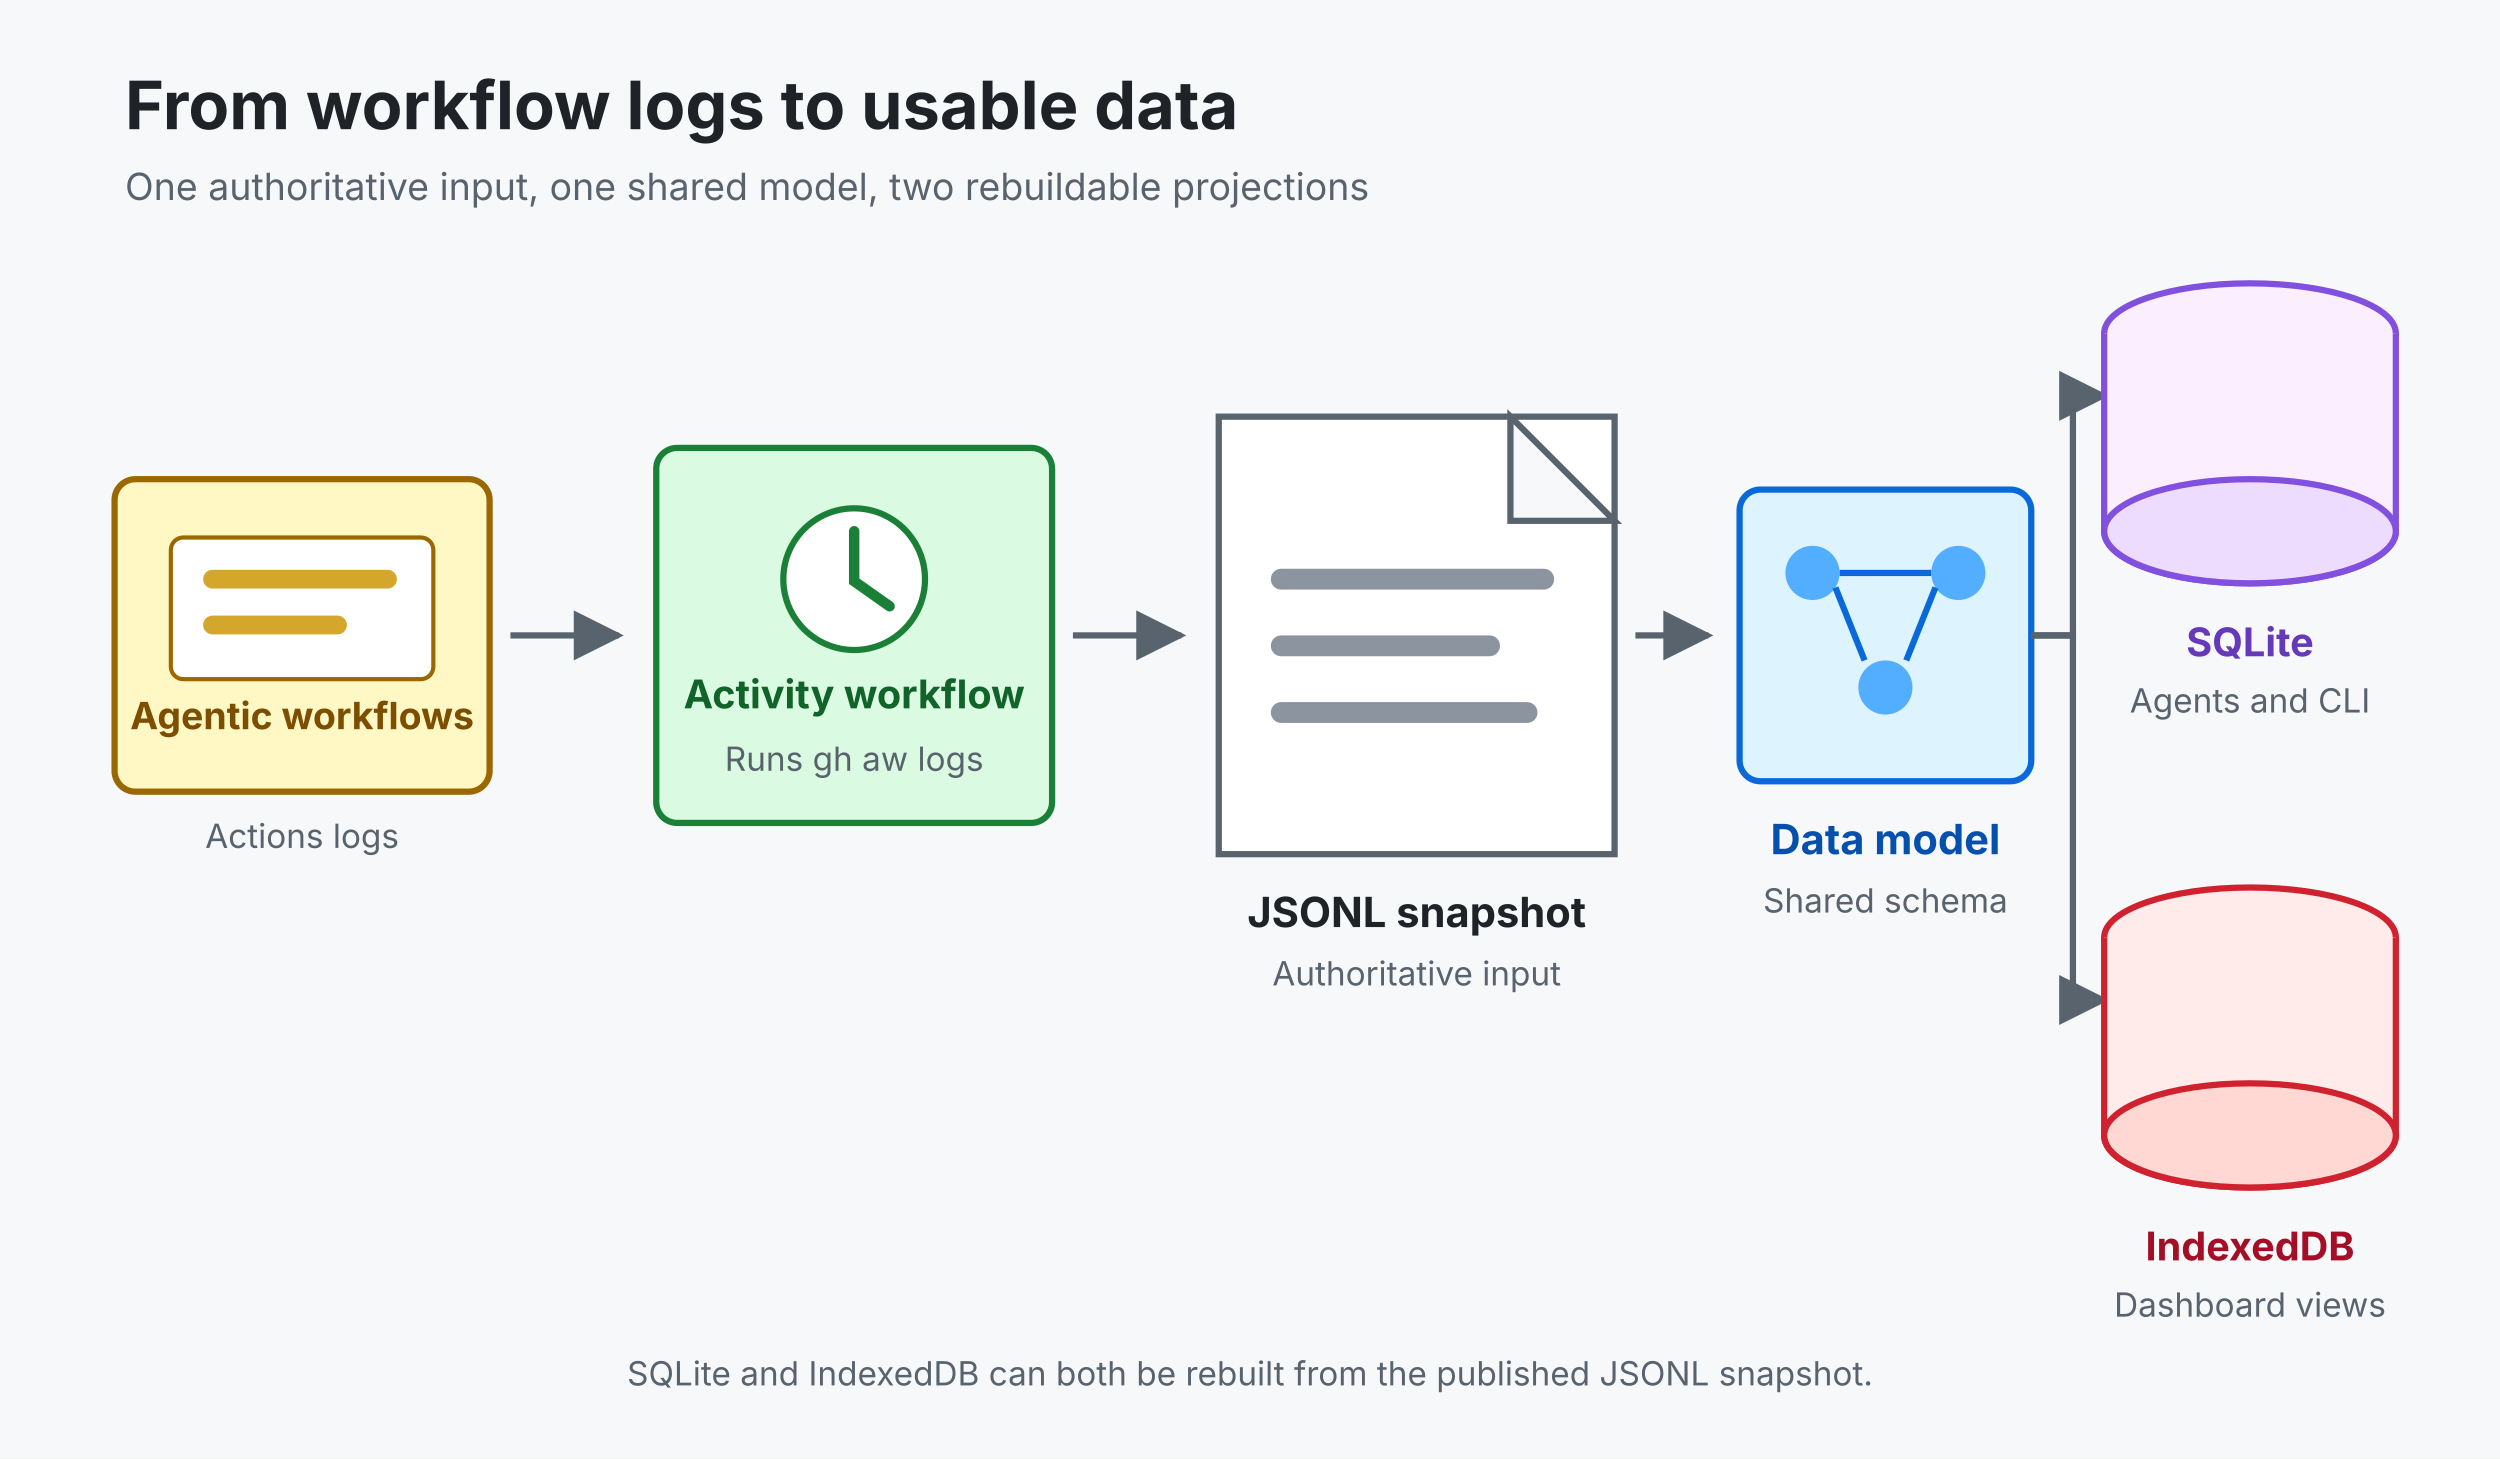
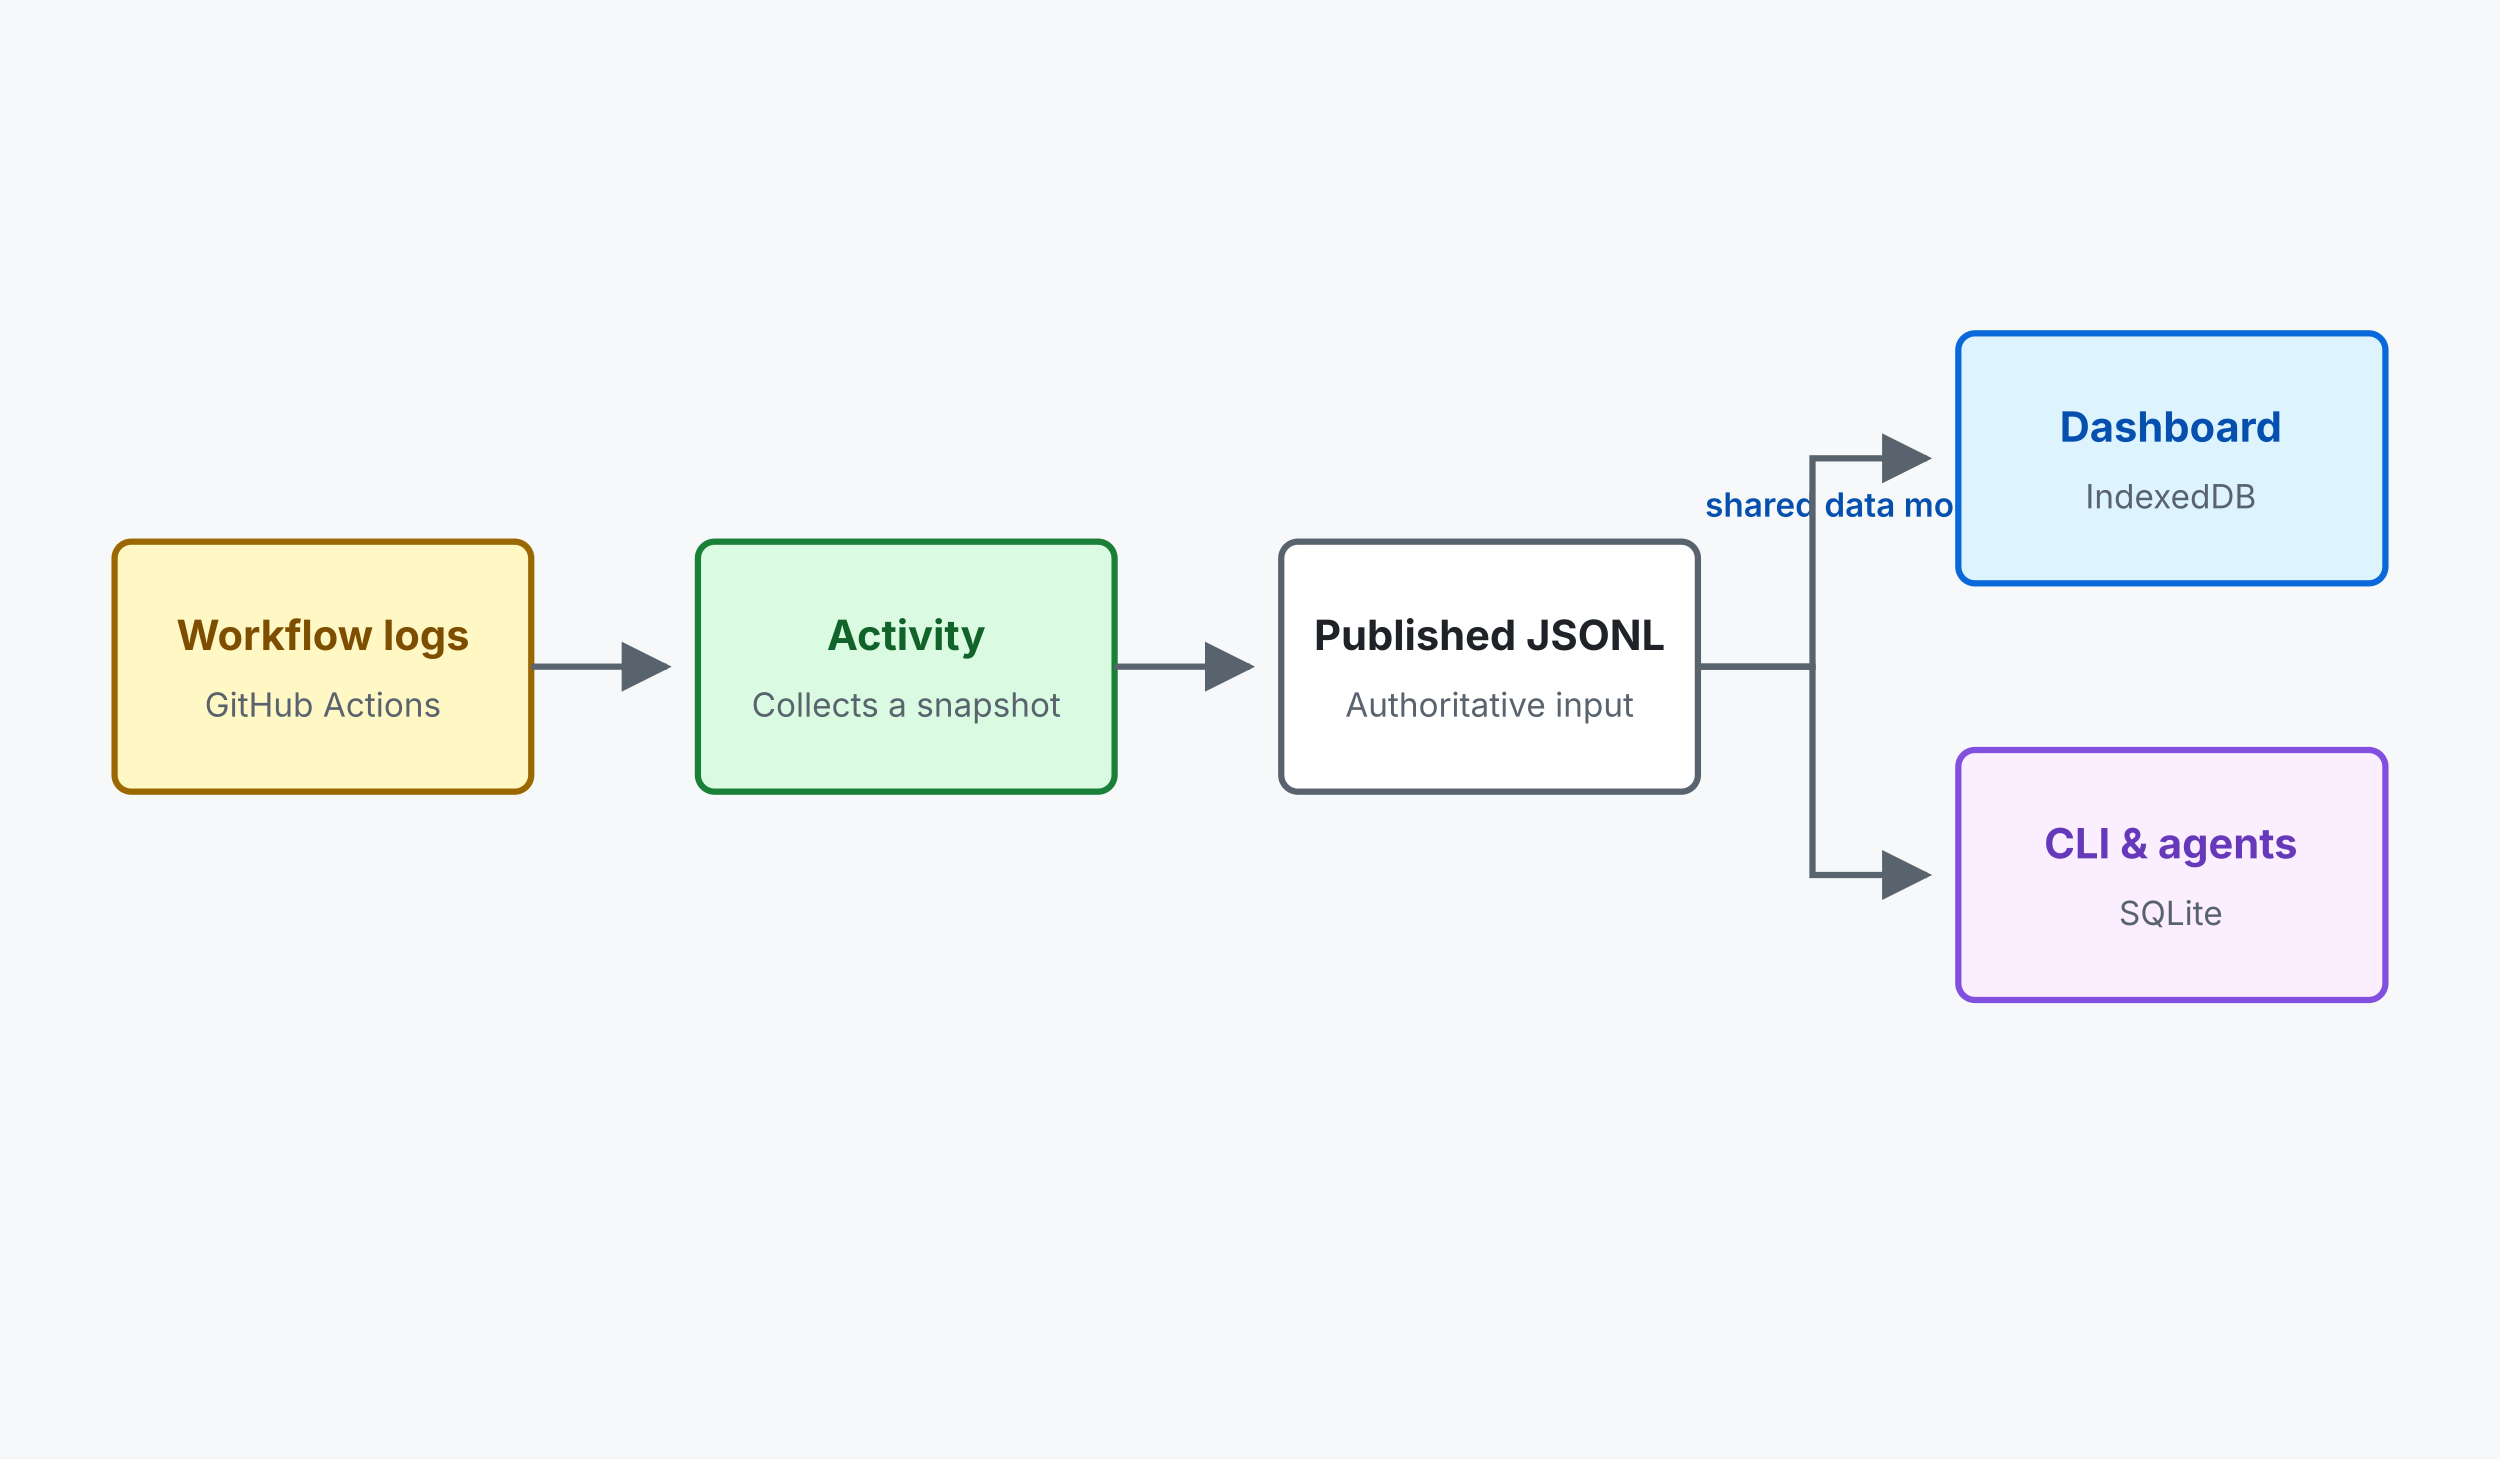
<svg xmlns="http://www.w3.org/2000/svg" width="1200" height="700" viewBox="0 0 1200 700" role="img" aria-labelledby="title description" data-visual-kind="diagram" data-visual-id="dashboard-data-flow">
  <defs>
    <marker id="arrow" viewBox="0 0 10 10" refX="9" refY="5" markerWidth="8" markerHeight="8" orient="auto">
      <path d="M0 0L10 5L0 10z" fill="#59636e" />
    </marker>
  </defs>
  <rect width="1200" height="700" fill="#f6f8fa" />
-   <text x="60" y="62" fill="#1f2328" font-family="-apple-system, BlinkMacSystemFont, Segoe UI, sans-serif" font-size="32" font-weight="700">From workflow logs to usable data</text>
-   <text x="60" y="96" fill="#59636e" font-family="-apple-system, BlinkMacSystemFont, Segoe UI, sans-serif" font-size="18">One authoritative input, one shared model, two rebuildable projections</text>
  <g data-node="workflows">
-     <rect x="55" y="230" width="180" height="150" rx="10" fill="#fff8c5" stroke="#9a6700" stroke-width="3" />
-     <rect x="82" y="258" width="126" height="68" rx="6" fill="#ffffff" stroke="#9a6700" stroke-width="2" />
-     <path d="M102 278h84M102 300h60" stroke="#d4a72c" stroke-width="9" stroke-linecap="round" />
-     <text x="145" y="350" text-anchor="middle" fill="#7d4e00" font-family="-apple-system, BlinkMacSystemFont, Segoe UI, sans-serif" font-size="18" font-weight="700">Agentic workflows</text>
-     <text x="145" y="407" text-anchor="middle" fill="#59636e" font-family="-apple-system, BlinkMacSystemFont, Segoe UI, sans-serif" font-size="16">Actions logs</text>
+     <rect x="55" y="260" width="200" height="120" rx="8" fill="#fff8c5" stroke="#9a6700" stroke-width="3" />
+     <text x="155" y="312" text-anchor="middle" fill="#7d4e00" font-family="-apple-system, BlinkMacSystemFont, Segoe UI, sans-serif" font-size="20" font-weight="700">Workflow logs</text>
+     <text x="155" y="344" text-anchor="middle" fill="#59636e" font-family="-apple-system, BlinkMacSystemFont, Segoe UI, sans-serif" font-size="16">GitHub Actions</text>
  </g>
-   <path d="M245 305h52" stroke="#59636e" stroke-width="3" fill="none" marker-end="url(#arrow)" />
+   <path d="M255 320h65" stroke="#59636e" stroke-width="3" fill="none" marker-end="url(#arrow)" />
  <g data-node="activity">
-     <rect x="315" y="215" width="190" height="180" rx="10" fill="#dafbe1" stroke="#1a7f37" stroke-width="3" />
-     <circle cx="410" cy="278" r="34" fill="#ffffff" stroke="#1a7f37" stroke-width="3" />
-     <path d="M410 255v24l17 12" stroke="#1a7f37" stroke-width="5" stroke-linecap="round" fill="none" />
-     <text x="410" y="340" text-anchor="middle" fill="#116329" font-family="-apple-system, BlinkMacSystemFont, Segoe UI, sans-serif" font-size="19" font-weight="700">Activity workflow</text>
-     <text x="410" y="370" text-anchor="middle" fill="#59636e" font-family="-apple-system, BlinkMacSystemFont, Segoe UI, sans-serif" font-size="16">Runs gh aw logs</text>
+     <rect x="335" y="260" width="200" height="120" rx="8" fill="#dafbe1" stroke="#1a7f37" stroke-width="3" />
+     <text x="435" y="312" text-anchor="middle" fill="#116329" font-family="-apple-system, BlinkMacSystemFont, Segoe UI, sans-serif" font-size="20" font-weight="700">Activity</text>
+     <text x="435" y="344" text-anchor="middle" fill="#59636e" font-family="-apple-system, BlinkMacSystemFont, Segoe UI, sans-serif" font-size="16">Collects a snapshot</text>
  </g>
-   <path d="M515 305h52" stroke="#59636e" stroke-width="3" fill="none" marker-end="url(#arrow)" />
+   <path d="M535 320h65" stroke="#59636e" stroke-width="3" fill="none" marker-end="url(#arrow)" />
  <g data-node="jsonl">
-     <path d="M585 200h190v210H585z" fill="#ffffff" stroke="#59636e" stroke-width="3" />
-     <path d="M725 200l50 50h-50z" fill="#f6f8fa" stroke="#59636e" stroke-width="3" />
-     <path d="M615 278h126M615 310h100M615 342h118" stroke="#8c959f" stroke-width="10" stroke-linecap="round" />
-     <text x="680" y="445" text-anchor="middle" fill="#1f2328" font-family="-apple-system, BlinkMacSystemFont, Segoe UI, sans-serif" font-size="20" font-weight="700">JSONL snapshot</text>
-     <text x="680" y="473" text-anchor="middle" fill="#59636e" font-family="-apple-system, BlinkMacSystemFont, Segoe UI, sans-serif" font-size="16">Authoritative input</text>
+     <rect x="615" y="260" width="200" height="120" rx="8" fill="#ffffff" stroke="#59636e" stroke-width="3" />
+     <text x="715" y="312" text-anchor="middle" fill="#1f2328" font-family="-apple-system, BlinkMacSystemFont, Segoe UI, sans-serif" font-size="20" font-weight="700">Published JSONL</text>
+     <text x="715" y="344" text-anchor="middle" fill="#59636e" font-family="-apple-system, BlinkMacSystemFont, Segoe UI, sans-serif" font-size="16">Authoritative input</text>
  </g>
-   <path d="M785 305h35" stroke="#59636e" stroke-width="3" fill="none" marker-end="url(#arrow)" />
-   <g data-node="data-model">
-     <rect x="835" y="235" width="140" height="140" rx="10" fill="#ddf4ff" stroke="#0969da" stroke-width="3" />
-     <circle cx="870" cy="275" r="13" fill="#54aeff" />
-     <circle cx="940" cy="275" r="13" fill="#54aeff" />
-     <circle cx="905" cy="330" r="13" fill="#54aeff" />
-     <path d="M881 282l14 35M929 282l-14 35M883 275h44" stroke="#0969da" stroke-width="3" fill="none" />
-     <text x="905" y="410" text-anchor="middle" fill="#0550ae" font-family="-apple-system, BlinkMacSystemFont, Segoe UI, sans-serif" font-size="20" font-weight="700">Data model</text>
-     <text x="905" y="438" text-anchor="middle" fill="#59636e" font-family="-apple-system, BlinkMacSystemFont, Segoe UI, sans-serif" font-size="16">Shared schema</text>
+   <text x="890" y="248" text-anchor="middle" fill="#0550ae" font-family="-apple-system, BlinkMacSystemFont, Segoe UI, sans-serif" font-size="16" font-weight="600">shared data model</text>
+   <path d="M815 320h55v-100h55" stroke="#59636e" stroke-width="3" fill="none" marker-end="url(#arrow)" />
+   <path d="M815 320h55v100h55" stroke="#59636e" stroke-width="3" fill="none" marker-end="url(#arrow)" />
+   <g data-node="indexeddb">
+     <rect x="940" y="160" width="205" height="120" rx="8" fill="#ddf4ff" stroke="#0969da" stroke-width="3" />
+     <text x="1042" y="212" text-anchor="middle" fill="#0550ae" font-family="-apple-system, BlinkMacSystemFont, Segoe UI, sans-serif" font-size="20" font-weight="700">Dashboard</text>
+     <text x="1042" y="244" text-anchor="middle" fill="#59636e" font-family="-apple-system, BlinkMacSystemFont, Segoe UI, sans-serif" font-size="16">IndexedDB</text>
  </g>
-   <path d="M975 305h20v-115h15" stroke="#59636e" stroke-width="3" fill="none" marker-end="url(#arrow)" />
-   <path d="M975 305h20v175h15" stroke="#59636e" stroke-width="3" fill="none" marker-end="url(#arrow)" />
  <g data-node="sqlite">
-     <ellipse cx="1080" cy="160" rx="70" ry="24" fill="#fbefff" stroke="#8250df" stroke-width="3" />
-     <path d="M1010 160v95c0 14 31 25 70 25s70-11 70-25v-95" fill="#fbefff" stroke="#8250df" stroke-width="3" />
-     <ellipse cx="1080" cy="255" rx="70" ry="25" fill="#eedcff" stroke="#8250df" stroke-width="3" />
-     <text x="1080" y="315" text-anchor="middle" fill="#6639ba" font-family="-apple-system, BlinkMacSystemFont, Segoe UI, sans-serif" font-size="19" font-weight="700">SQLite</text>
-     <text x="1080" y="342" text-anchor="middle" fill="#59636e" font-family="-apple-system, BlinkMacSystemFont, Segoe UI, sans-serif" font-size="16">Agents and CLI</text>
+     <rect x="940" y="360" width="205" height="120" rx="8" fill="#fbefff" stroke="#8250df" stroke-width="3" />
+     <text x="1042" y="412" text-anchor="middle" fill="#6639ba" font-family="-apple-system, BlinkMacSystemFont, Segoe UI, sans-serif" font-size="20" font-weight="700">CLI &amp; agents</text>
+     <text x="1042" y="444" text-anchor="middle" fill="#59636e" font-family="-apple-system, BlinkMacSystemFont, Segoe UI, sans-serif" font-size="16">SQLite</text>
  </g>
-   <g data-node="indexeddb">
-     <ellipse cx="1080" cy="450" rx="70" ry="24" fill="#ffebe9" stroke="#cf222e" stroke-width="3" />
-     <path d="M1010 450v95c0 14 31 25 70 25s70-11 70-25v-95" fill="#ffebe9" stroke="#cf222e" stroke-width="3" />
-     <ellipse cx="1080" cy="545" rx="70" ry="25" fill="#ffd8d3" stroke="#cf222e" stroke-width="3" />
-     <text x="1080" y="605" text-anchor="middle" fill="#a40e26" font-family="-apple-system, BlinkMacSystemFont, Segoe UI, sans-serif" font-size="19" font-weight="700">IndexedDB</text>
-     <text x="1080" y="632" text-anchor="middle" fill="#59636e" font-family="-apple-system, BlinkMacSystemFont, Segoe UI, sans-serif" font-size="16">Dashboard views</text>
-   </g>
-   <text x="600" y="665" text-anchor="middle" fill="#59636e" font-family="-apple-system, BlinkMacSystemFont, Segoe UI, sans-serif" font-size="16">SQLite and IndexedDB can both be rebuilt from the published JSONL snapshot.</text>
</svg>
